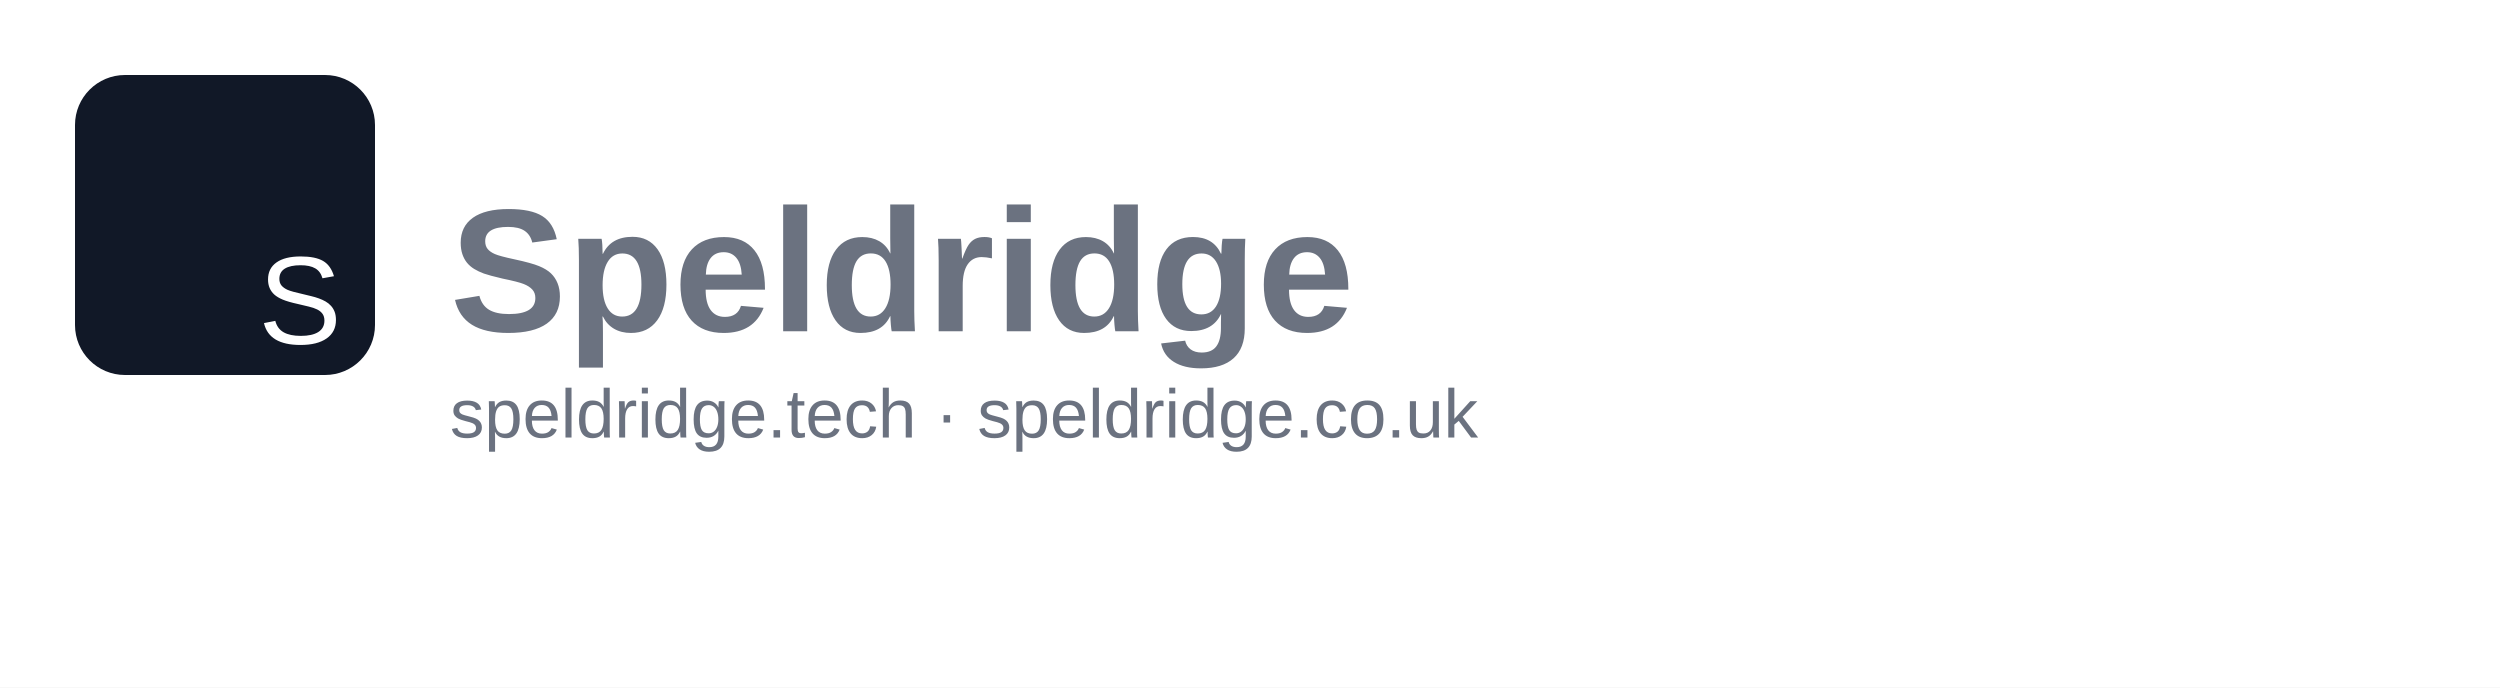
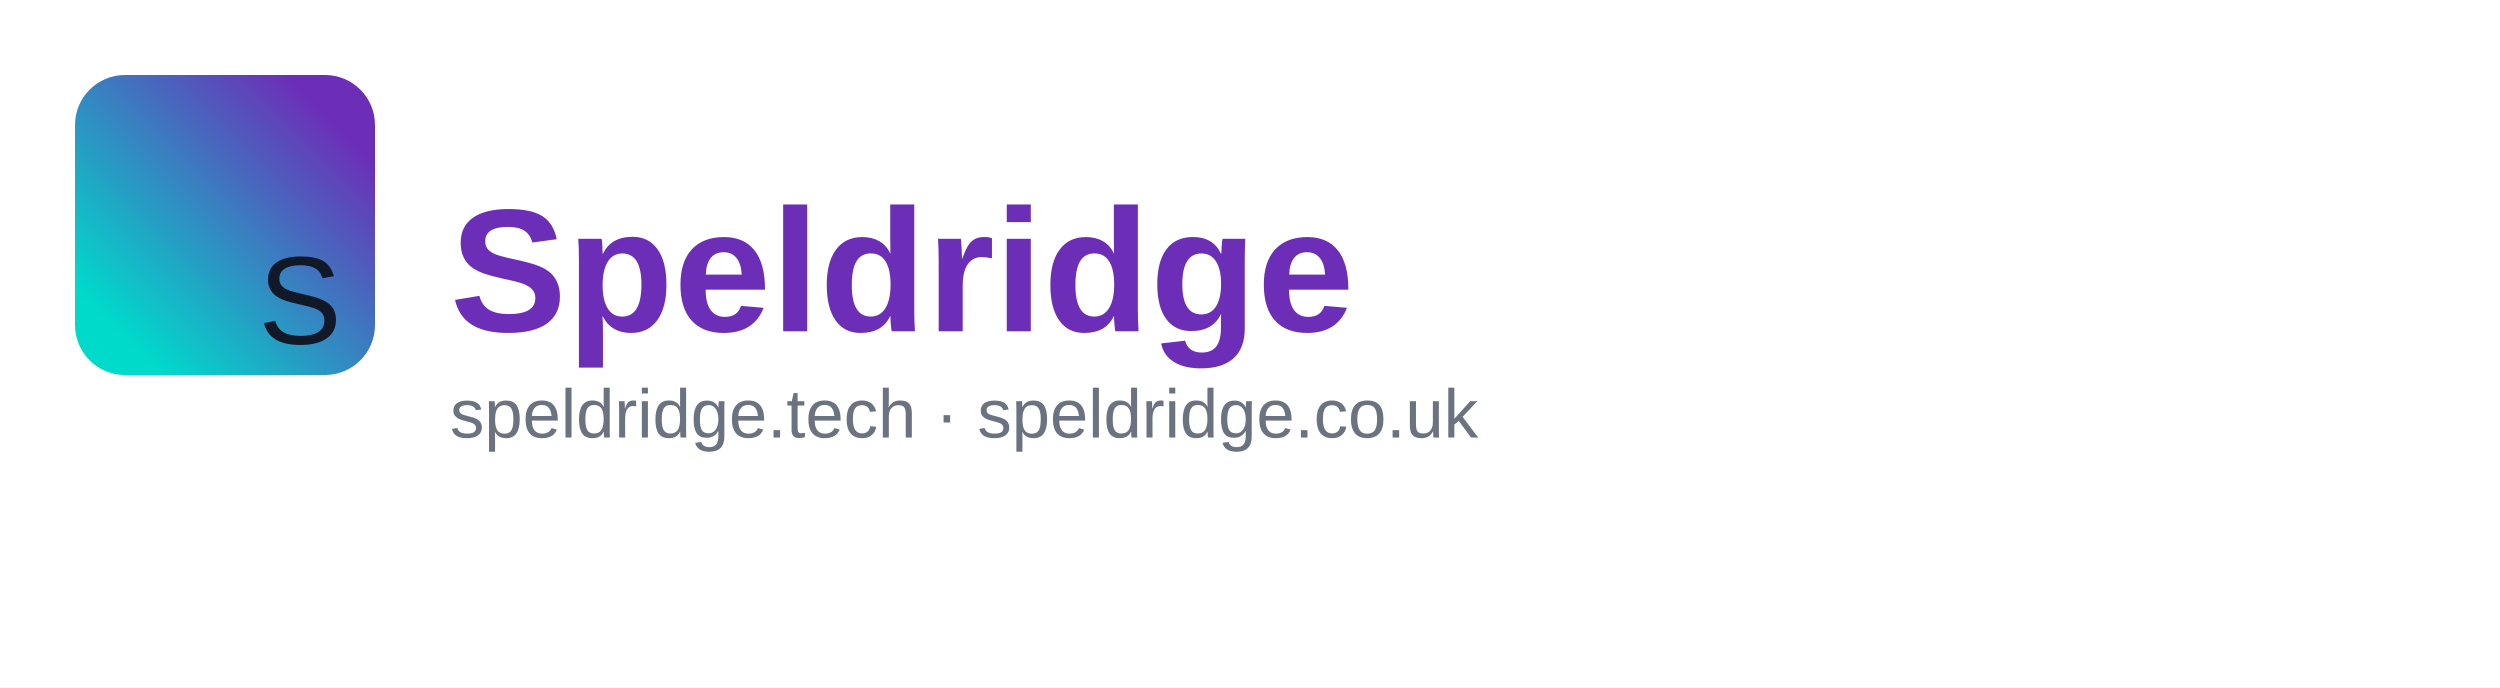
<svg xmlns="http://www.w3.org/2000/svg" width="800" height="220" viewBox="0 0 800 220">
  <rect width="100%" height="100%" fill="white" />
  <g transform="translate(24,24)">
-     <rect rx="16" ry="16" width="96" height="96" fill="#111827" />
-     <text x="72" y="86" font-family="Arial, Helvetica, sans-serif" font-size="40" text-anchor="middle" fill="white">S</text>
-     <text x="120" y="82" font-family="Arial, Helvetica, sans-serif" font-size="56" font-weight="700" fill="#6B7280">Speldridge</text>
+     <defs>
+       <linearGradient id="badgeGrad" x1="0.854" y1="0.146" x2="0.146" y2="0.854">
+         <stop offset="0%" stop-color="#6C2EB7" />
+         <stop offset="100%" stop-color="#00DACB" />
+       </linearGradient>
+     </defs>
+     <rect rx="16" ry="16" width="96" height="96" fill="url(#badgeGrad)" />
+     <text x="72" y="86" font-family="Arial, Helvetica, sans-serif" font-size="40" text-anchor="middle" fill="#111827">S</text>
+     <text x="120" y="82" font-family="Arial, Helvetica, sans-serif" font-size="56" font-weight="700" fill="#6C2EB7">Speldridge</text>
    <text x="120" y="116" font-family="Arial, Helvetica, sans-serif" font-size="22" fill="#6B7280">speldridge.tech · speldridge.co.uk</text>
  </g>
</svg>
